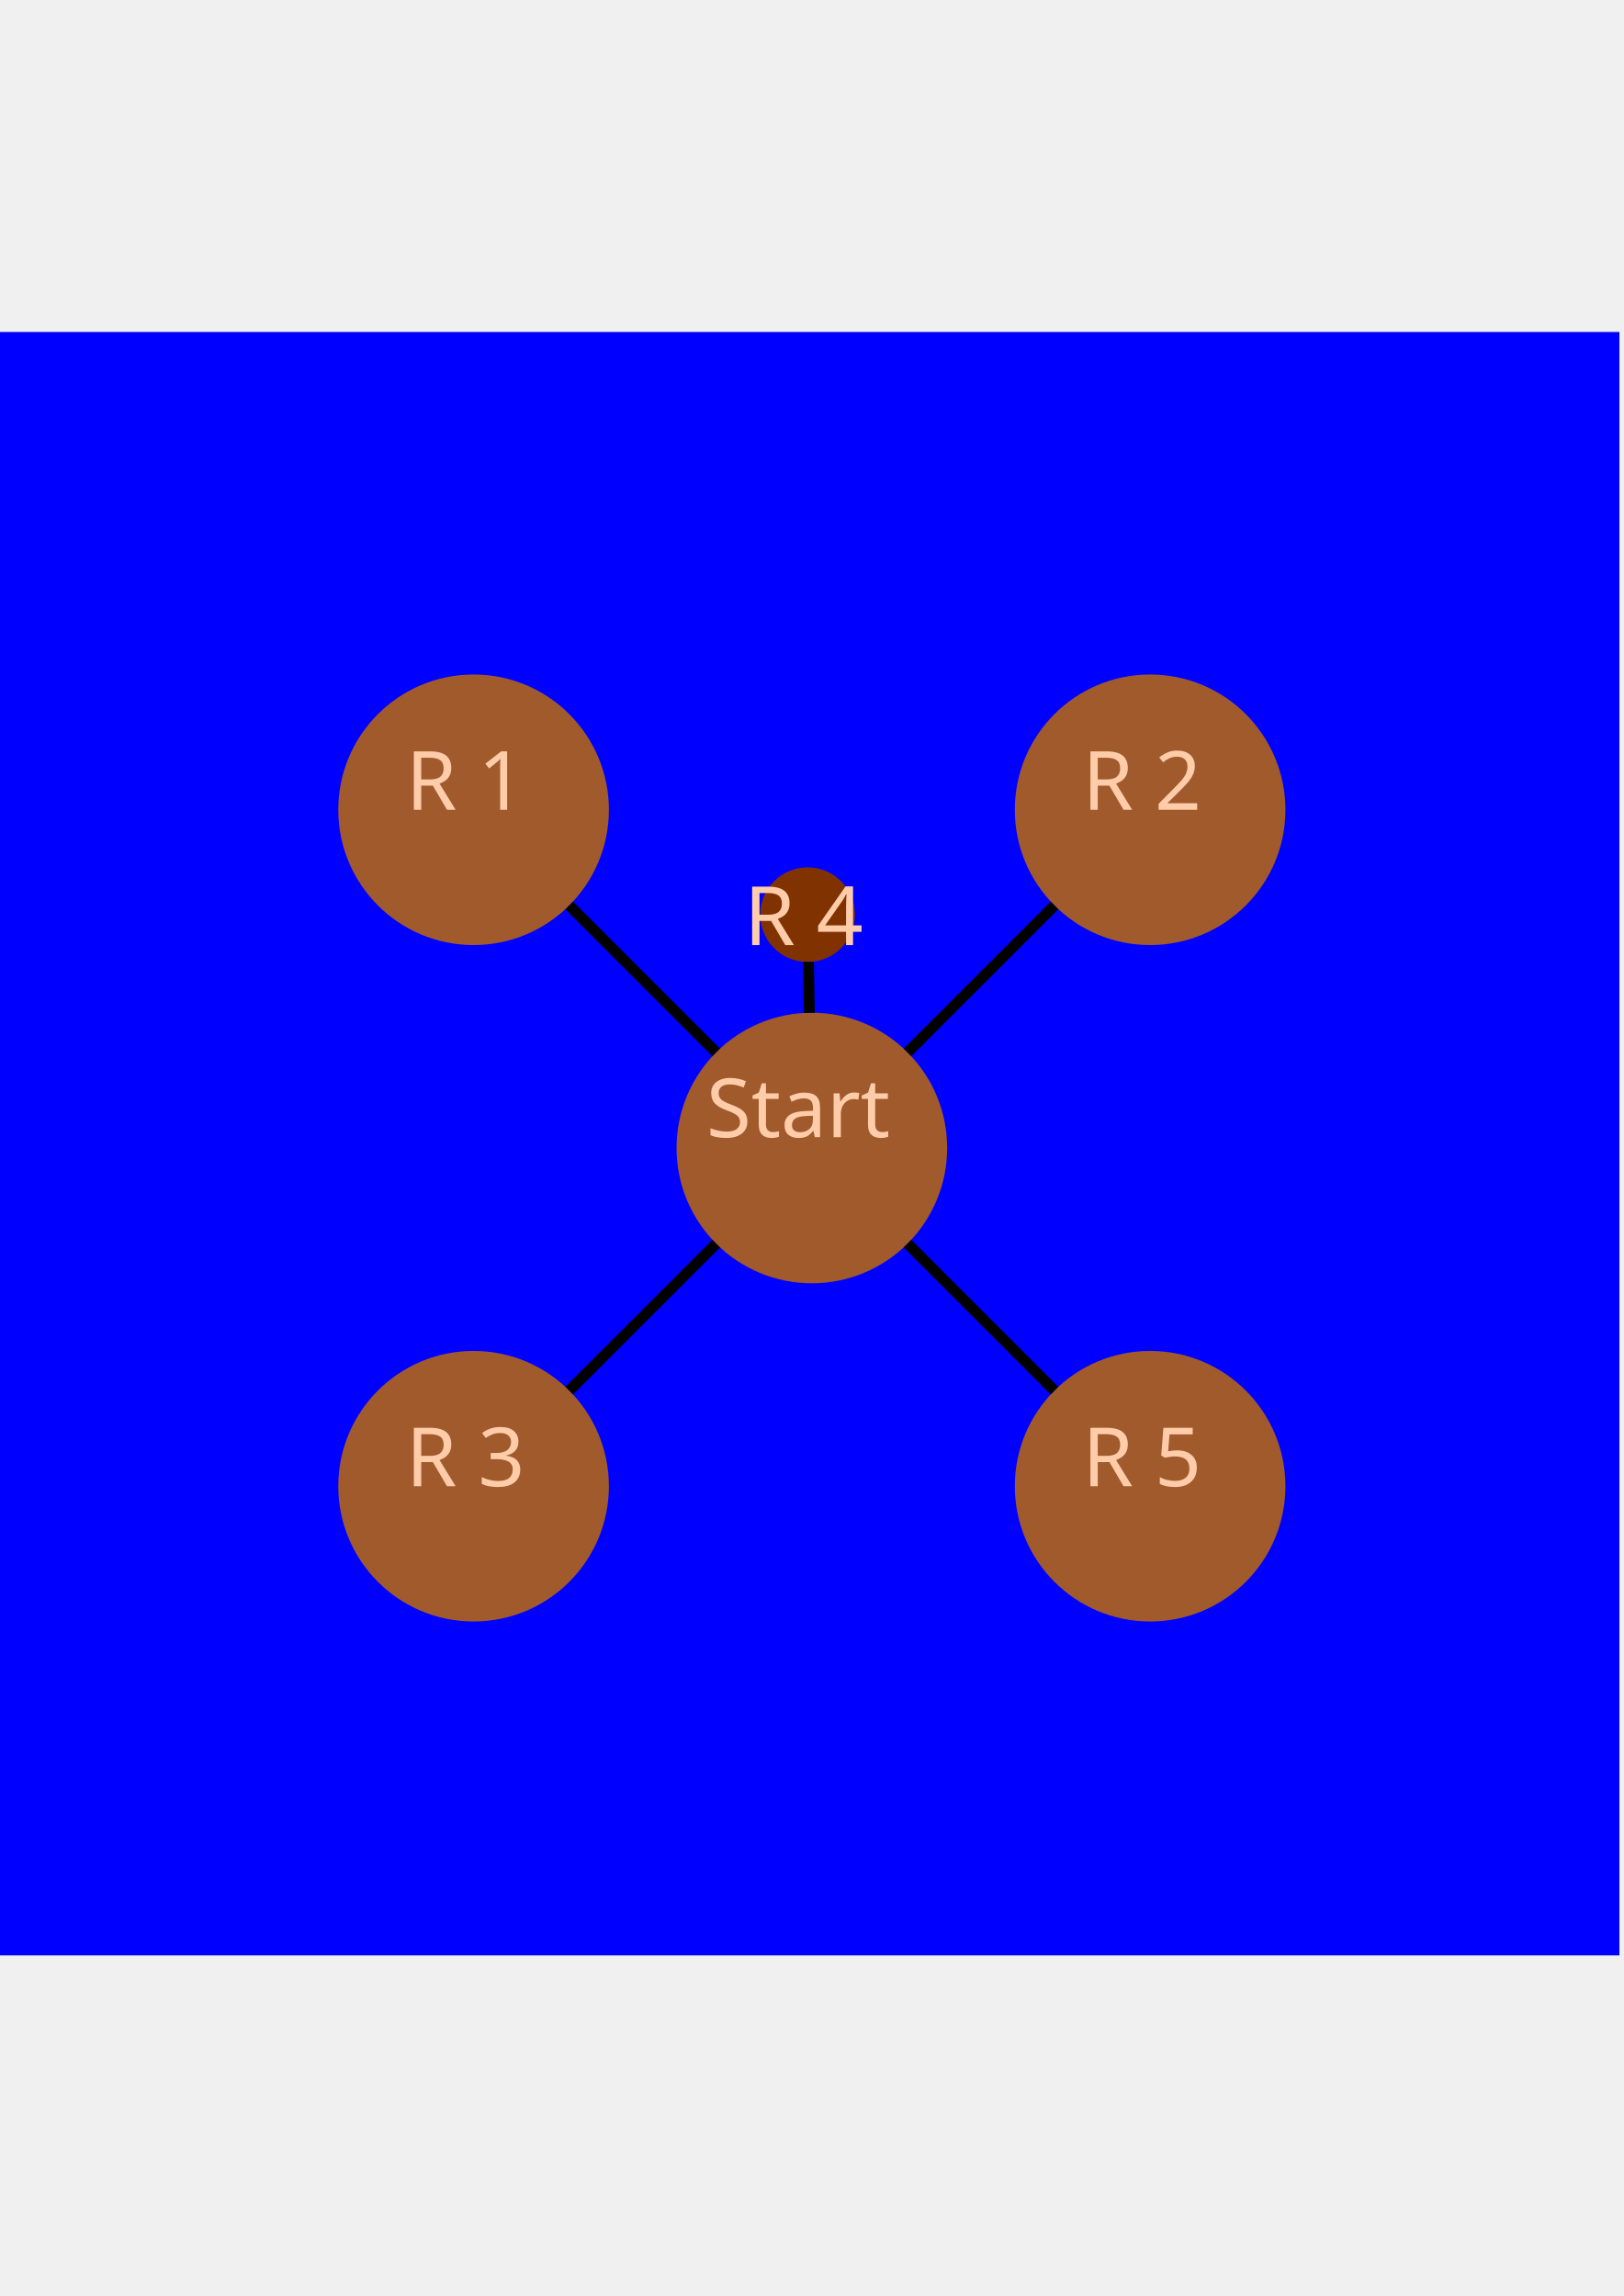
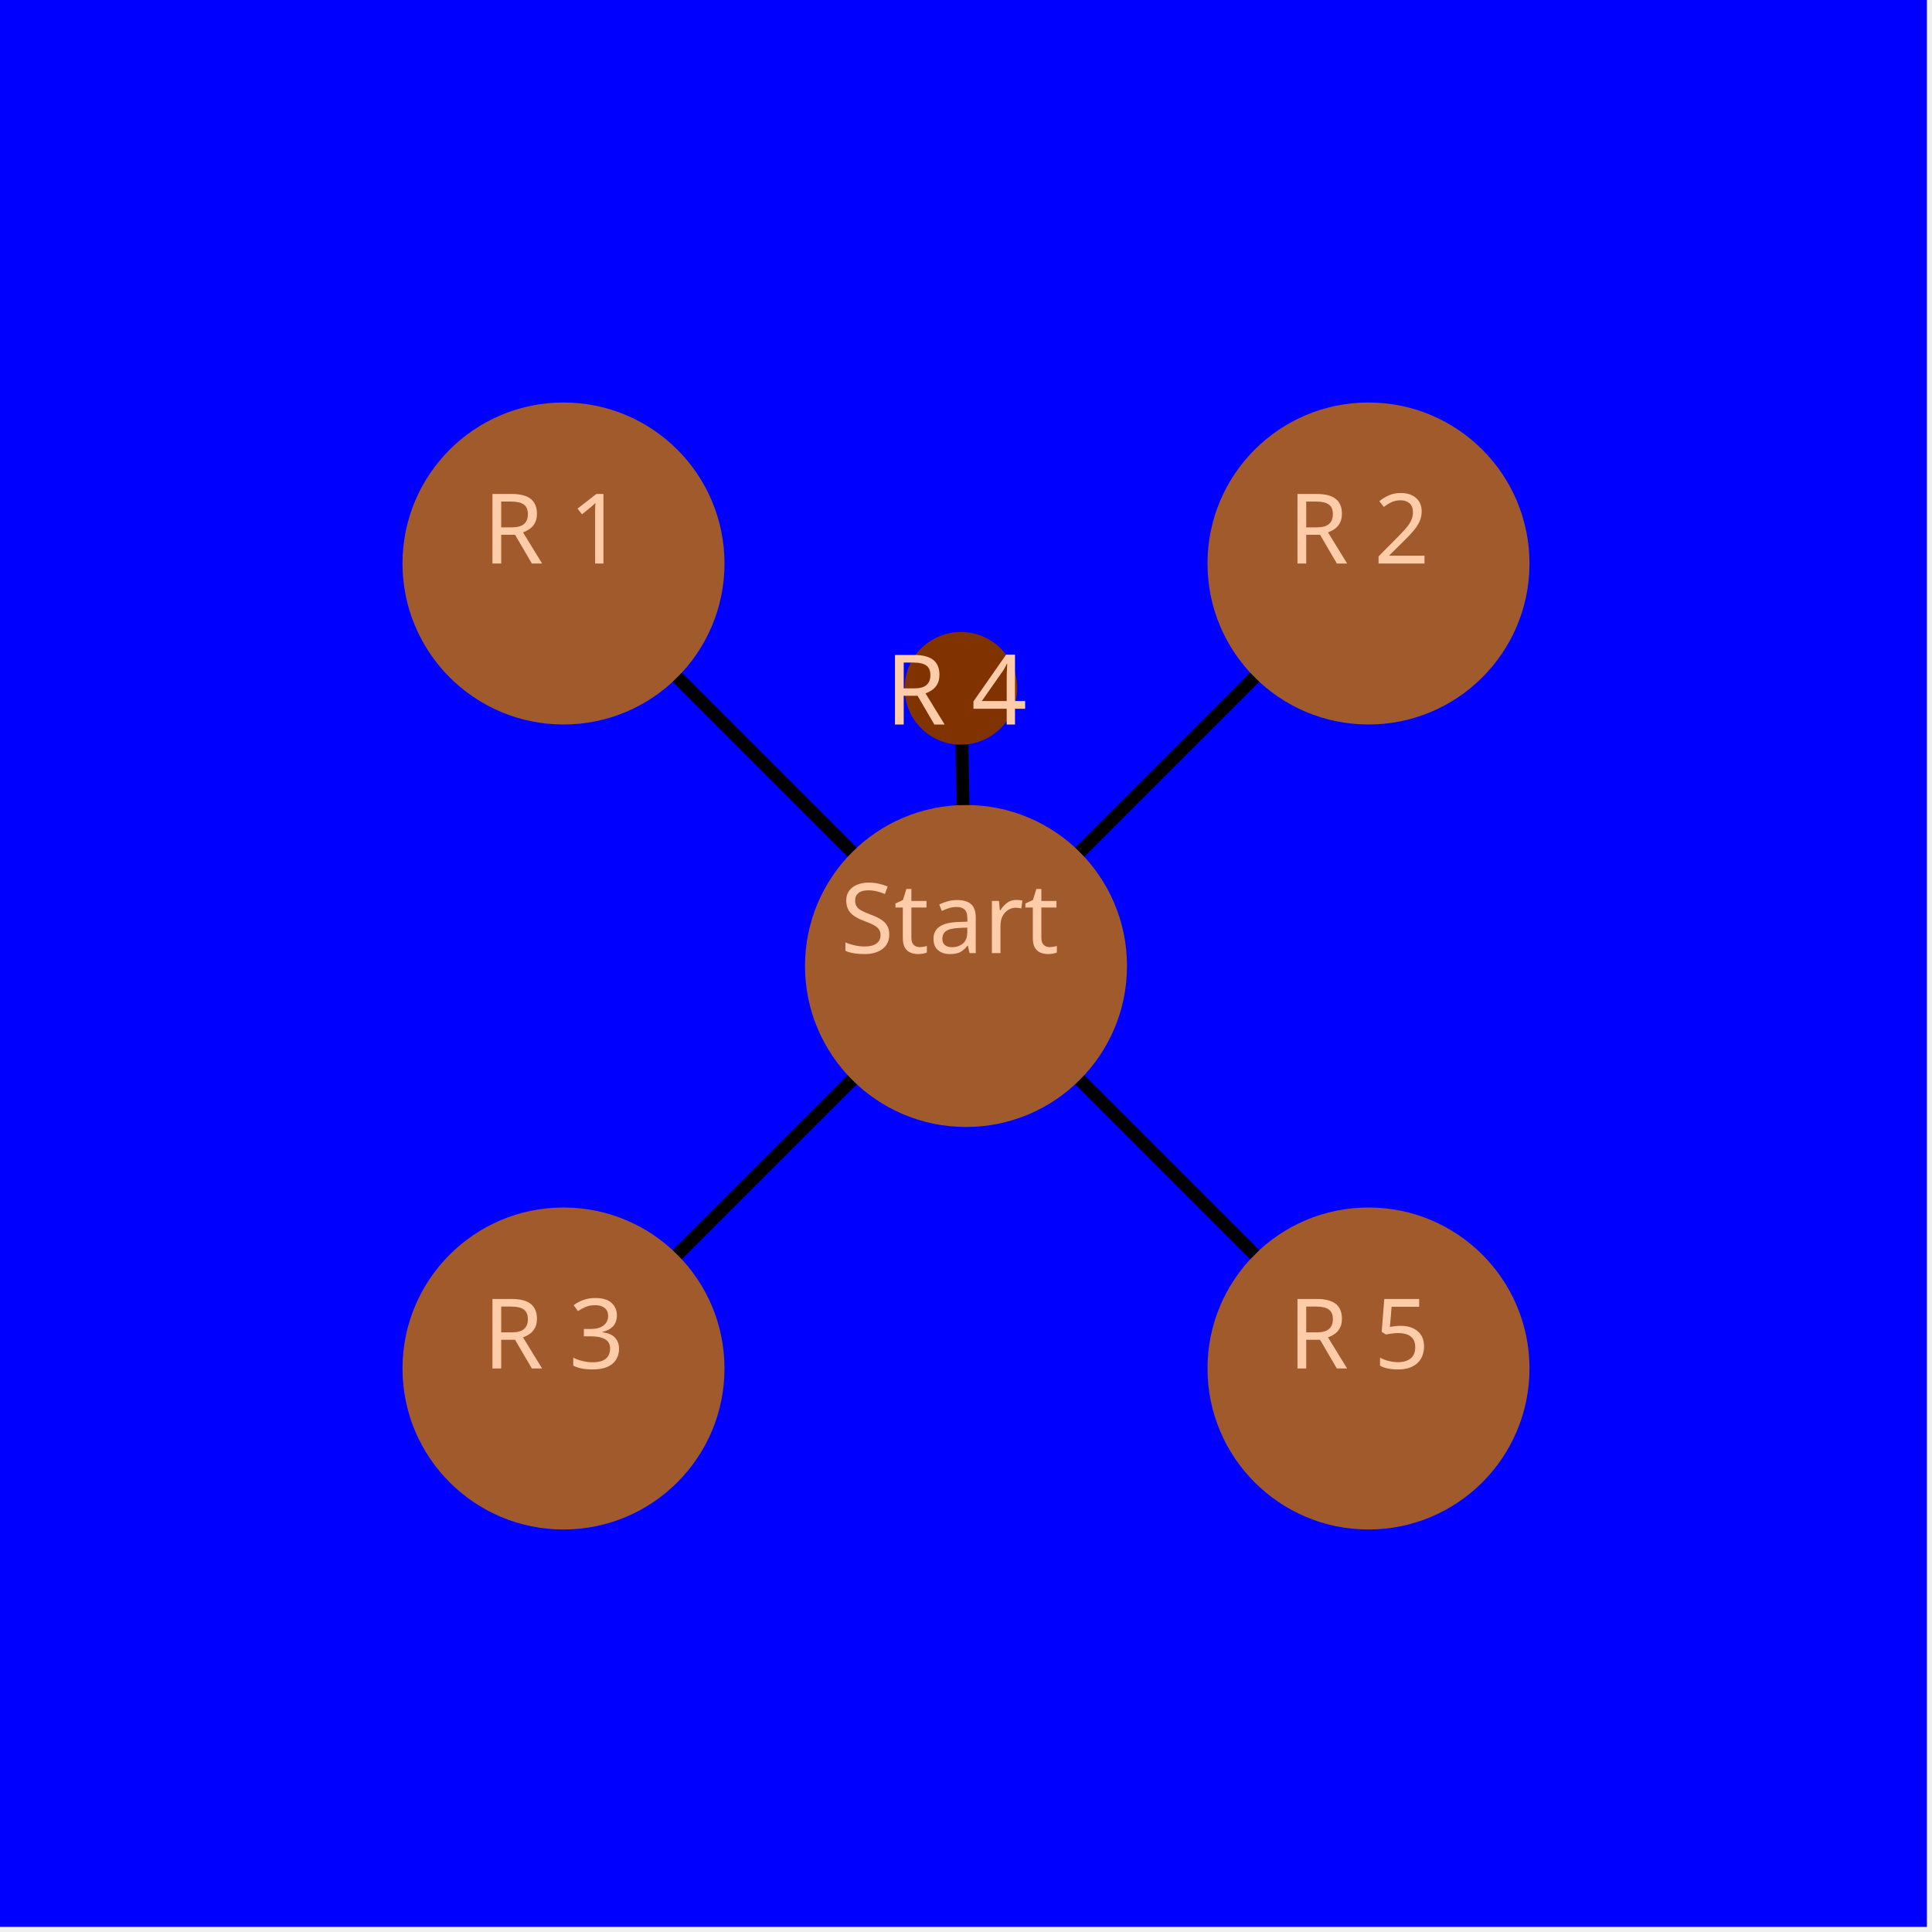
- <svg xmlns="http://www.w3.org/2000/svg" id="svg3090" width="210mm" height="297mm" version="1.1" viewBox="0 0 600 600">
+ <svg xmlns="http://www.w3.org/2000/svg" id="svg3090" width="600" height="600" version="1.1" viewBox="0 0 600 600">
  <path id="path3071" d="m-1.588-1.061v599.47h600v-600h-600v0.527z" fill="#00f" stroke-width="0" />
  <g id="g3081" fill="#a05a2c" stroke-width=".234">
    <circle id="region_start" cx="300" cy="300" r="50">
      <text id="text3073" stroke="#fff" stroke-width="1">Start</text>
    </circle>
    <circle id="region_region1" cx="175" cy="175" r="50" />
    <circle id="region_region2" cx="425" cy="175" r="50" />
    <circle id="region_region3" cx="175" cy="425" r="50" />
    <circle id="region_region4" cx="298.42" cy="213.77" r="17.5" fill="#803300" />
    <circle id="region_region5" cx="425" cy="425" r="50" />
  </g>
  <g id="g3088" fill="none" stroke="#000" stroke-width="4px">
    <path id="path_start_region1" d="m264.64 264.64-54.289-54.289" />
    <path id="path_start_region2" d="m335.36 264.64 54.289-54.289" />
    <path id="path_start_region3" d="m264.64 335.36-54.289 54.289" />
    <path id="path_start_region4" d="m299.08 250.01-0.344-18.749" />
    <path id="path_start_region5" d="m335.36 335.36 54.289 54.289" />
  </g>
  <g fill="#ffccaa" font-family="sans-serif" font-size="30.238px" stroke-width=".756" style="line-height:1.25;pointer-events:none;user-select:none">
    <text x="261" y="296">Start</text>
    <text x="150" y="175">R 1</text>
    <text x="400" y="175">R 2</text>
    <text x="150" y="425">R 3</text>
    <text x="275" y="225">R 4</text>
    <text x="400" y="425">R 5</text>
-   </g>&gt;
- </svg>
+   </g>&gt;</svg>
